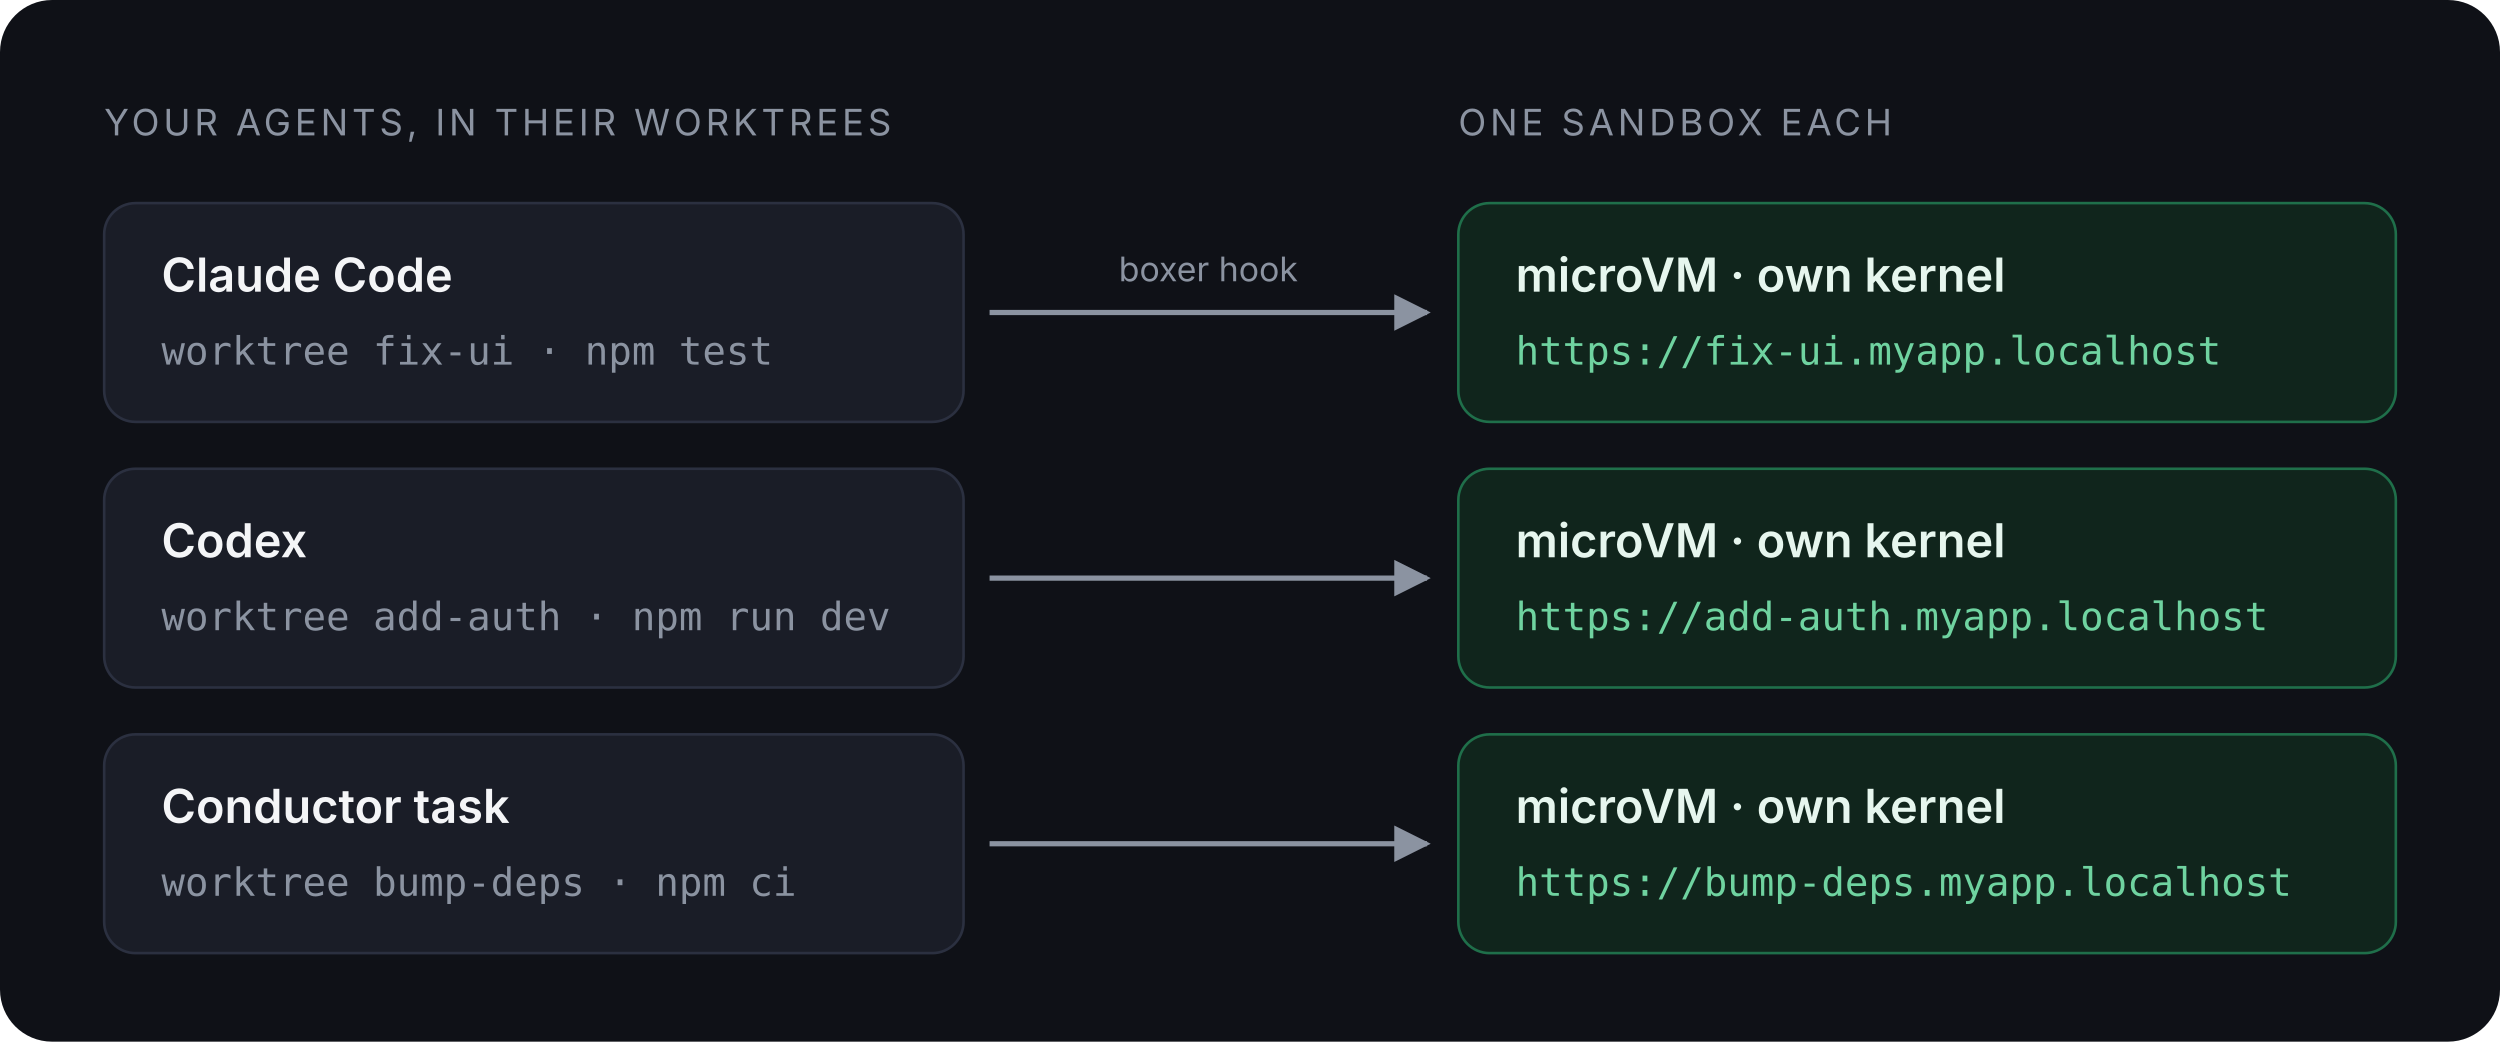
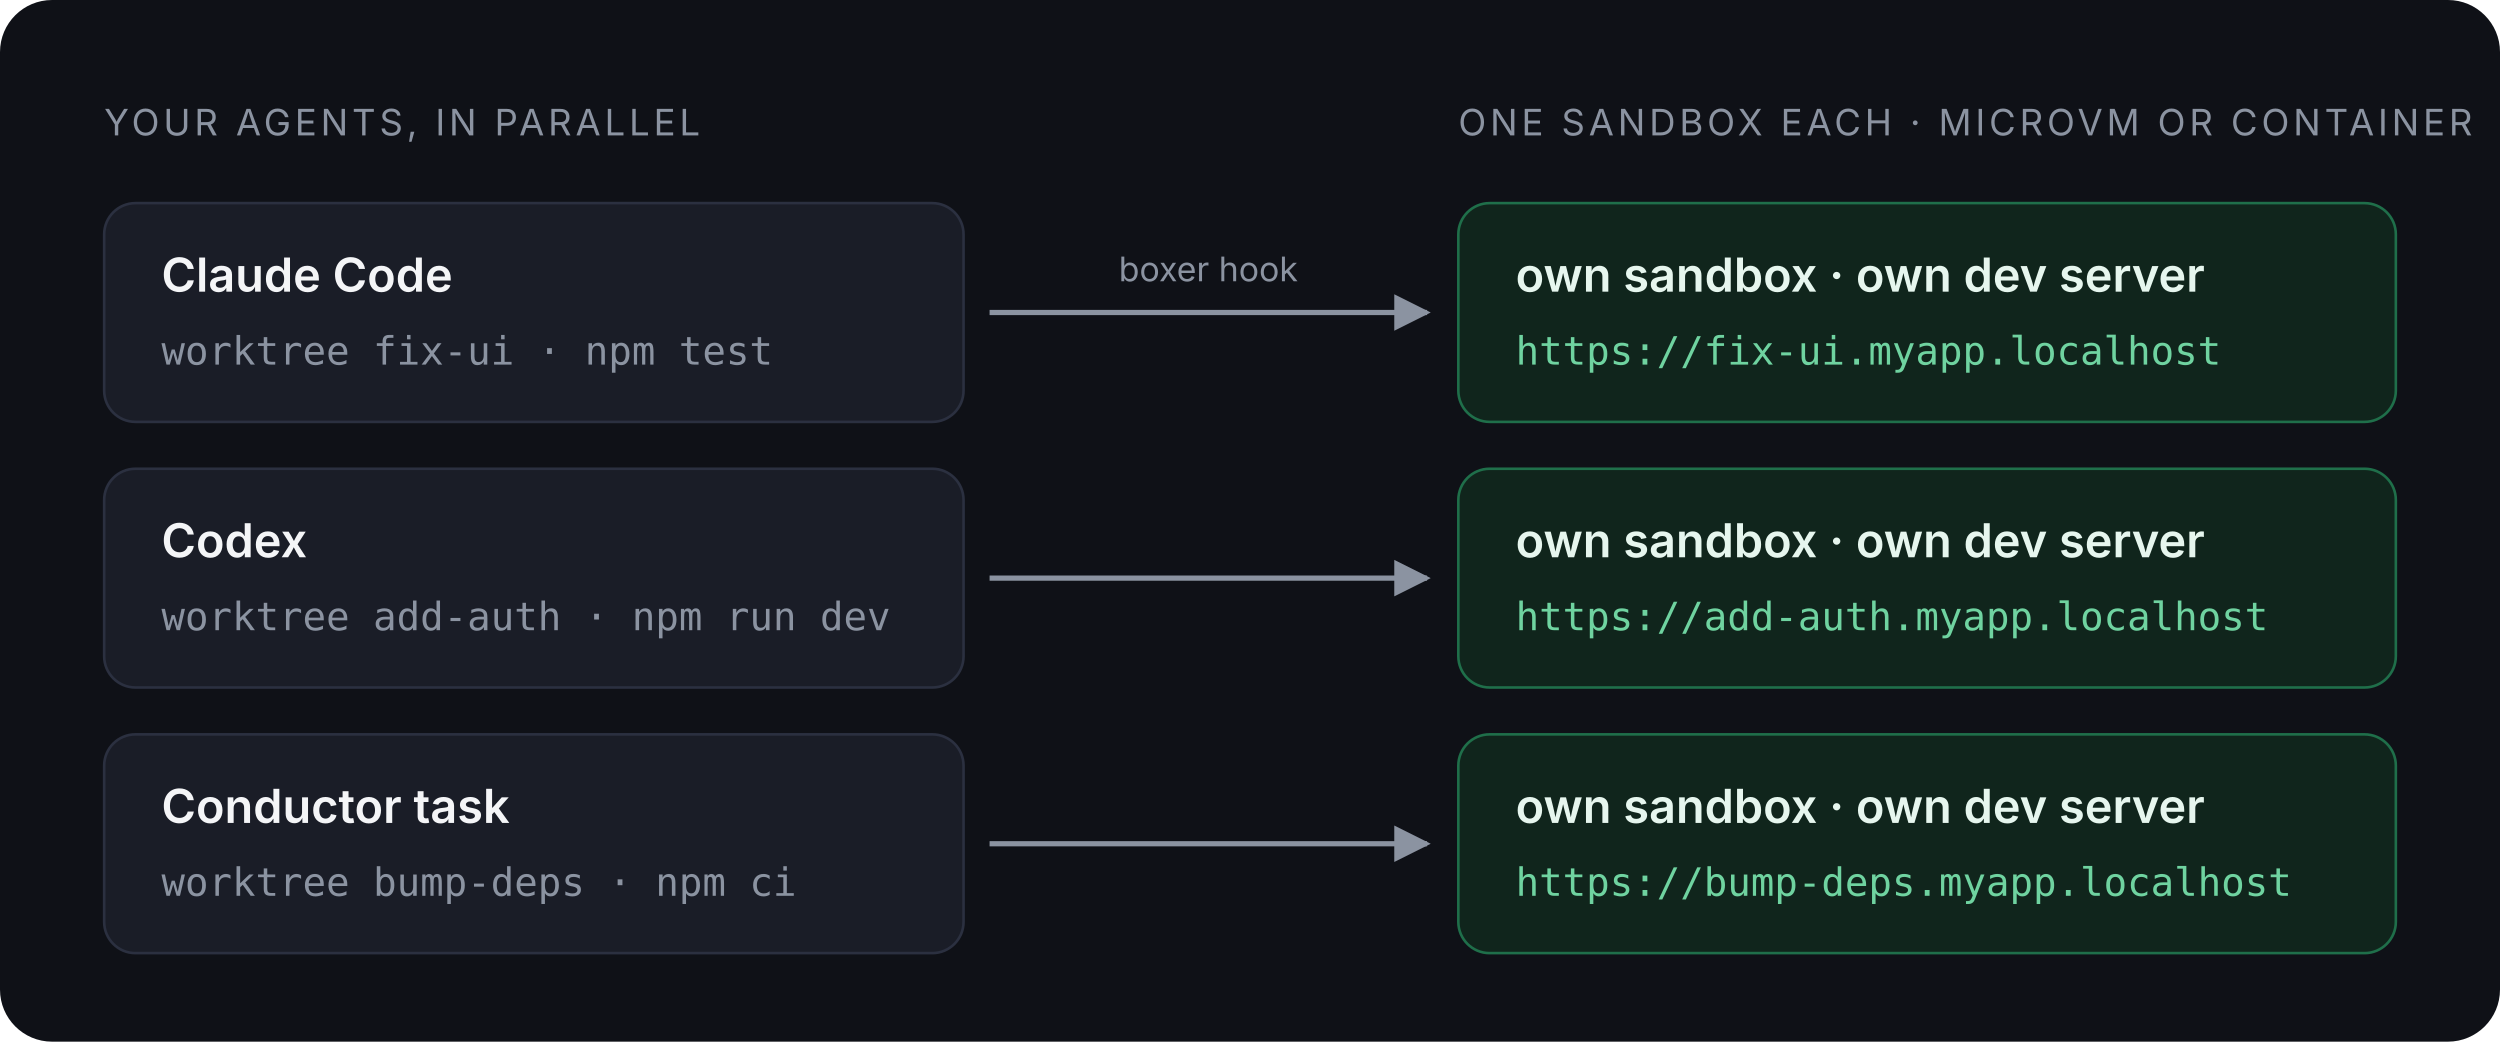
<svg xmlns="http://www.w3.org/2000/svg" viewBox="0 0 960 400" width="960" height="400" font-family="ui-sans-serif, system-ui, -apple-system, 'Segoe UI', sans-serif">
  <defs>
    <marker id="arrow" viewBox="0 0 10 10" refX="9" refY="5" markerWidth="7" markerHeight="7" orient="auto-start-reverse">
      <path d="M 0 0 L 10 5 L 0 10 z" fill="#8b93a1" />
    </marker>
  </defs>
  <rect x="0" y="0" width="960" height="400" rx="20" fill="#0f1117" />
-   <text x="40" y="52" fill="#8b93a1" font-size="14" letter-spacing="1.5">YOUR AGENTS, IN THEIR WORKTREES</text>
-   <text x="560" y="52" fill="#8b93a1" font-size="14" letter-spacing="1.5">ONE SANDBOX EACH</text>
+   <text x="40" y="52" fill="#8b93a1" font-size="14" letter-spacing="1.5">YOUR AGENTS, IN PARALLEL</text>
+   <text x="560" y="52" fill="#8b93a1" font-size="14" letter-spacing="1.5">ONE SANDBOX EACH · MICROVM OR CONTAINER</text>
  <g>
    <rect x="40" y="78" width="330" height="84" rx="12" fill="#1a1d27" stroke="#2b3040" />
    <text x="62" y="112" fill="#f4f5f7" font-size="18" font-weight="600">Claude Code</text>
    <text x="62" y="140" fill="#8b93a1" font-size="15" font-family="ui-monospace, SFMono-Regular, Menlo, monospace">worktree fix-ui · npm test</text>
    <rect x="40" y="180" width="330" height="84" rx="12" fill="#1a1d27" stroke="#2b3040" />
    <text x="62" y="214" fill="#f4f5f7" font-size="18" font-weight="600">Codex</text>
    <text x="62" y="242" fill="#8b93a1" font-size="15" font-family="ui-monospace, SFMono-Regular, Menlo, monospace">worktree add-auth · npm run dev</text>
    <rect x="40" y="282" width="330" height="84" rx="12" fill="#1a1d27" stroke="#2b3040" />
    <text x="62" y="316" fill="#f4f5f7" font-size="18" font-weight="600">Conductor task</text>
    <text x="62" y="344" fill="#8b93a1" font-size="15" font-family="ui-monospace, SFMono-Regular, Menlo, monospace">worktree bump-deps · npm ci</text>
  </g>
  <g stroke="#8b93a1" stroke-width="2" fill="none" marker-end="url(#arrow)">
    <path d="M 380 120 L 548 120" />
    <path d="M 380 222 L 548 222" />
    <path d="M 380 324 L 548 324" />
  </g>
  <text x="464" y="108" fill="#8b93a1" font-size="13" text-anchor="middle">boxer hook</text>
  <g>
    <rect x="560" y="78" width="360" height="84" rx="12" fill="#10251c" stroke="#1f6f4a" />
-     <text x="582" y="112" fill="#e6f6ee" font-size="18" font-weight="600">microVM · own kernel</text>
+     <text x="582" y="112" fill="#e6f6ee" font-size="18" font-weight="600">own sandbox · own dev server</text>
    <text x="582" y="140" fill="#6fd3a0" font-size="15" font-family="ui-monospace, SFMono-Regular, Menlo, monospace">https://fix-ui.myapp.localhost</text>
    <rect x="560" y="180" width="360" height="84" rx="12" fill="#10251c" stroke="#1f6f4a" />
-     <text x="582" y="214" fill="#e6f6ee" font-size="18" font-weight="600">microVM · own kernel</text>
+     <text x="582" y="214" fill="#e6f6ee" font-size="18" font-weight="600">own sandbox · own dev server</text>
    <text x="582" y="242" fill="#6fd3a0" font-size="15" font-family="ui-monospace, SFMono-Regular, Menlo, monospace">https://add-auth.myapp.localhost</text>
    <rect x="560" y="282" width="360" height="84" rx="12" fill="#10251c" stroke="#1f6f4a" />
-     <text x="582" y="316" fill="#e6f6ee" font-size="18" font-weight="600">microVM · own kernel</text>
+     <text x="582" y="316" fill="#e6f6ee" font-size="18" font-weight="600">own sandbox · own dev server</text>
    <text x="582" y="344" fill="#6fd3a0" font-size="15" font-family="ui-monospace, SFMono-Regular, Menlo, monospace">https://bump-deps.myapp.localhost</text>
  </g>
</svg>
